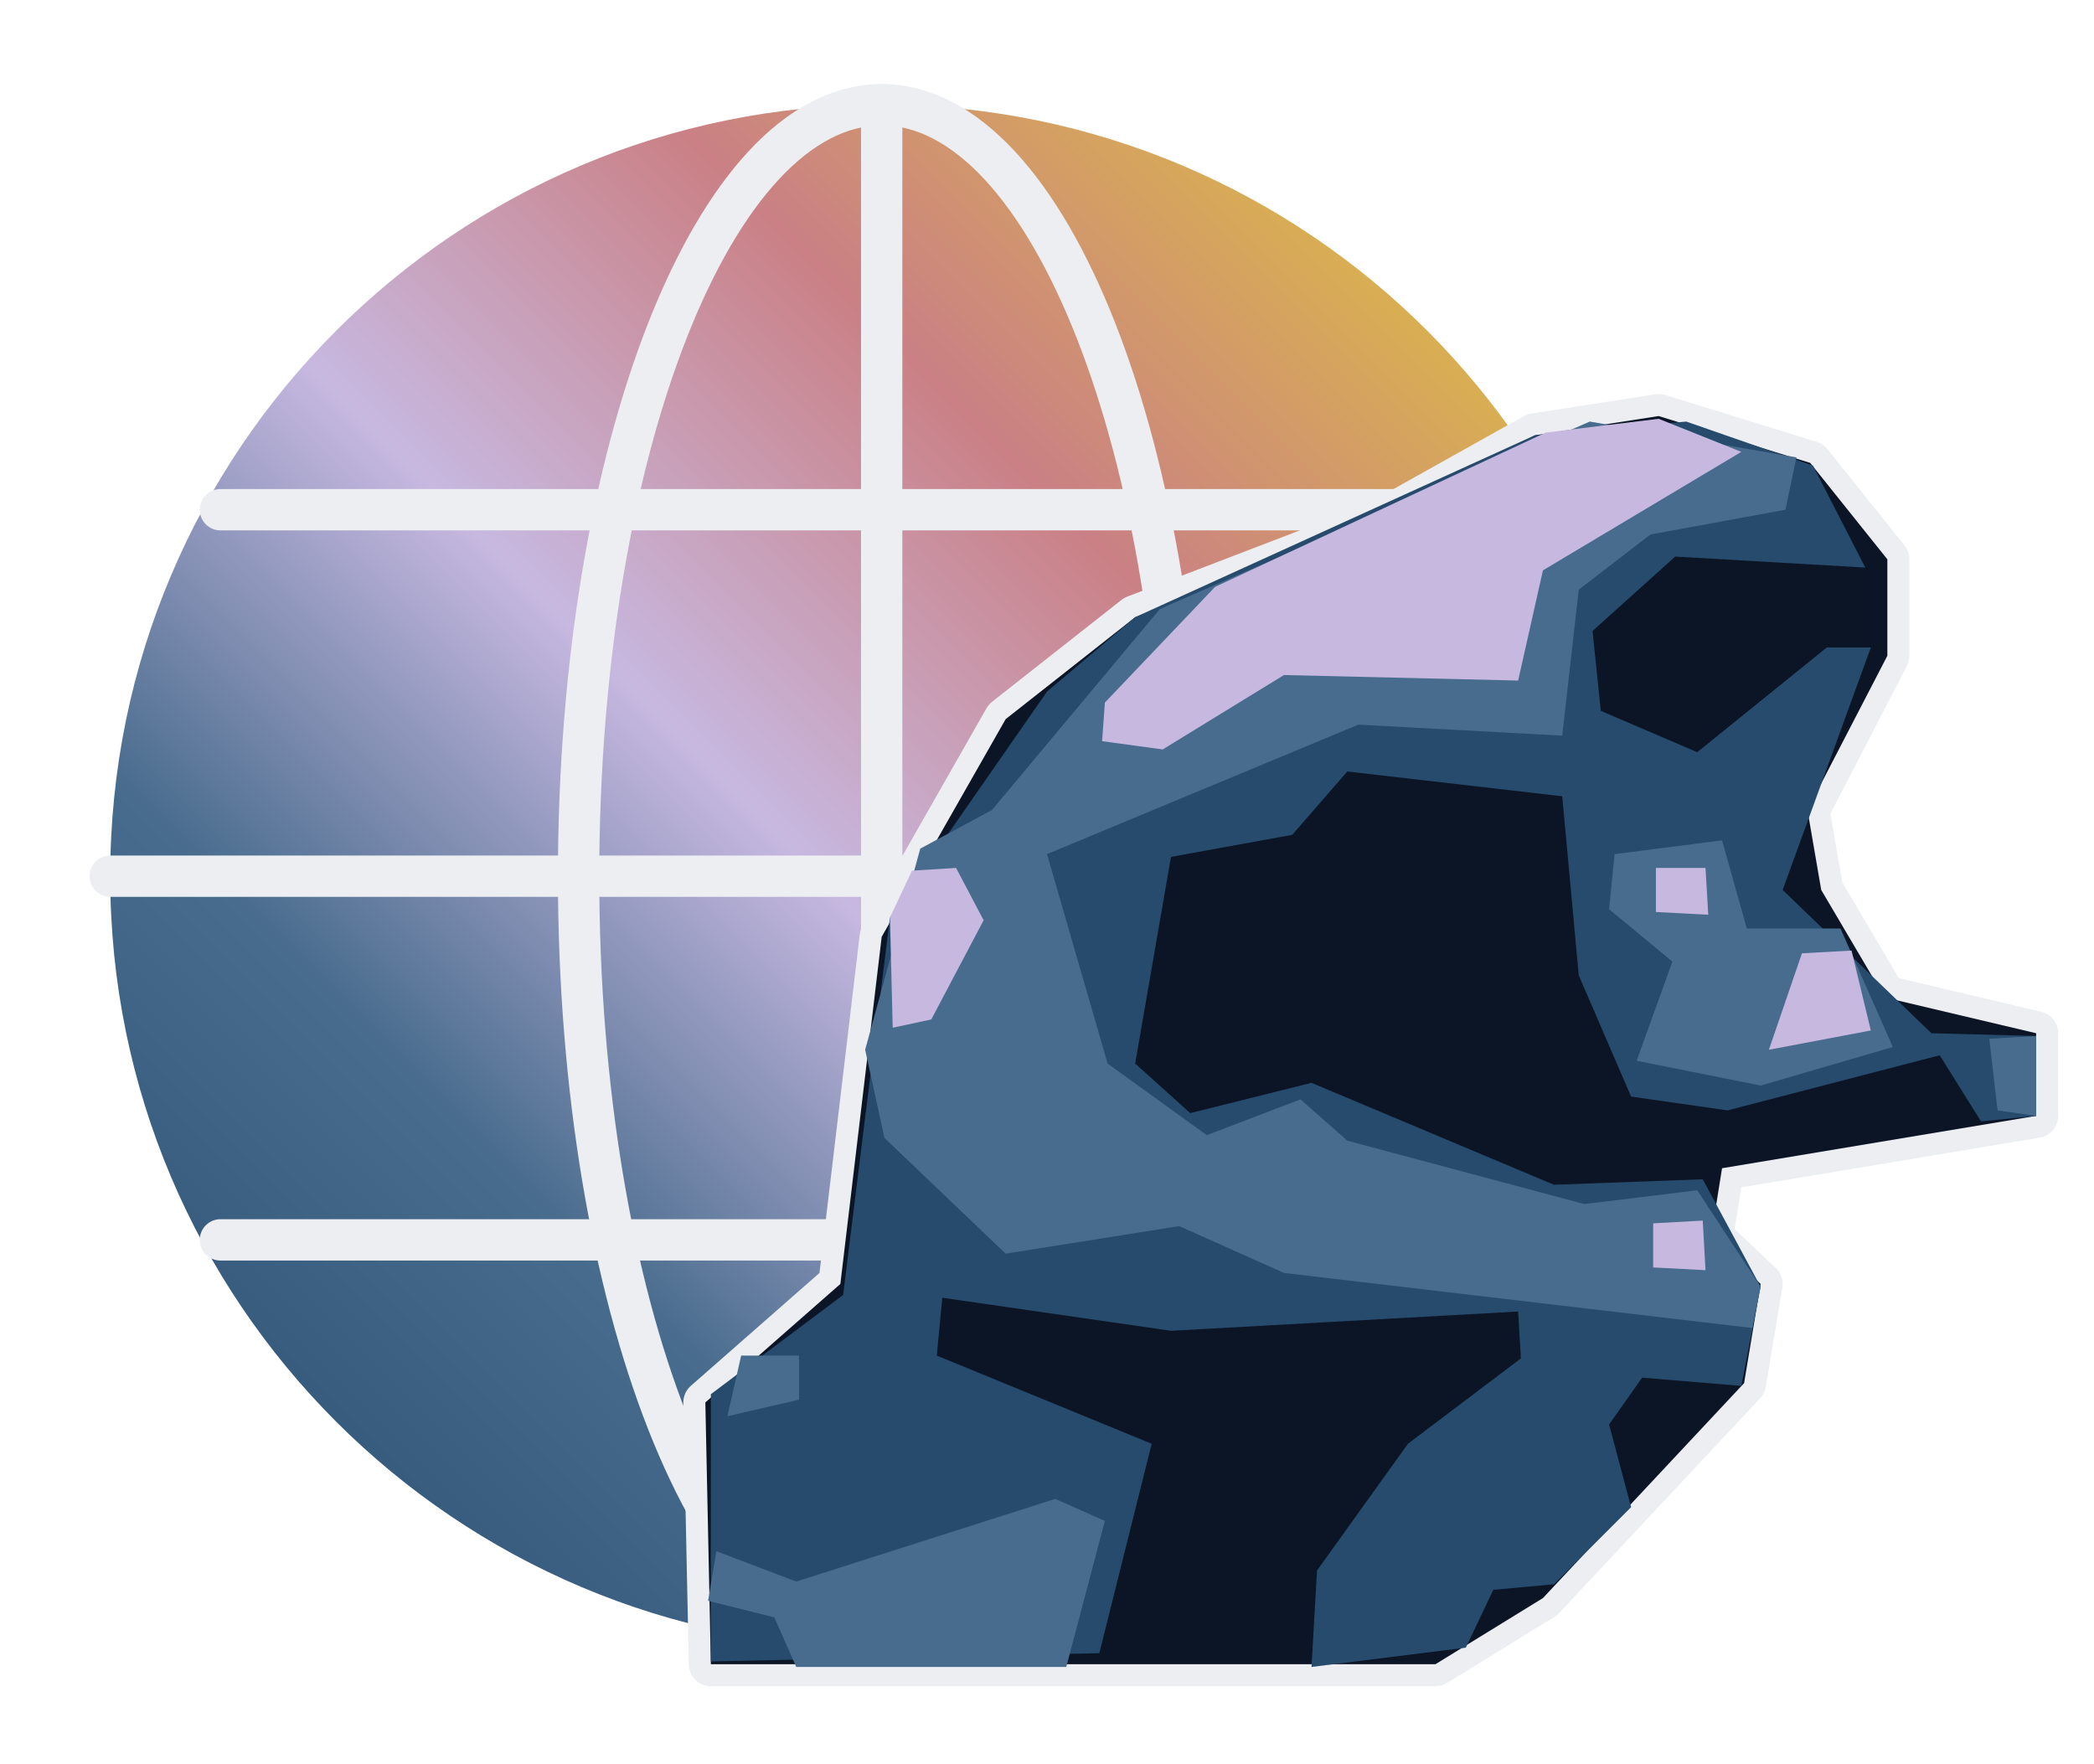
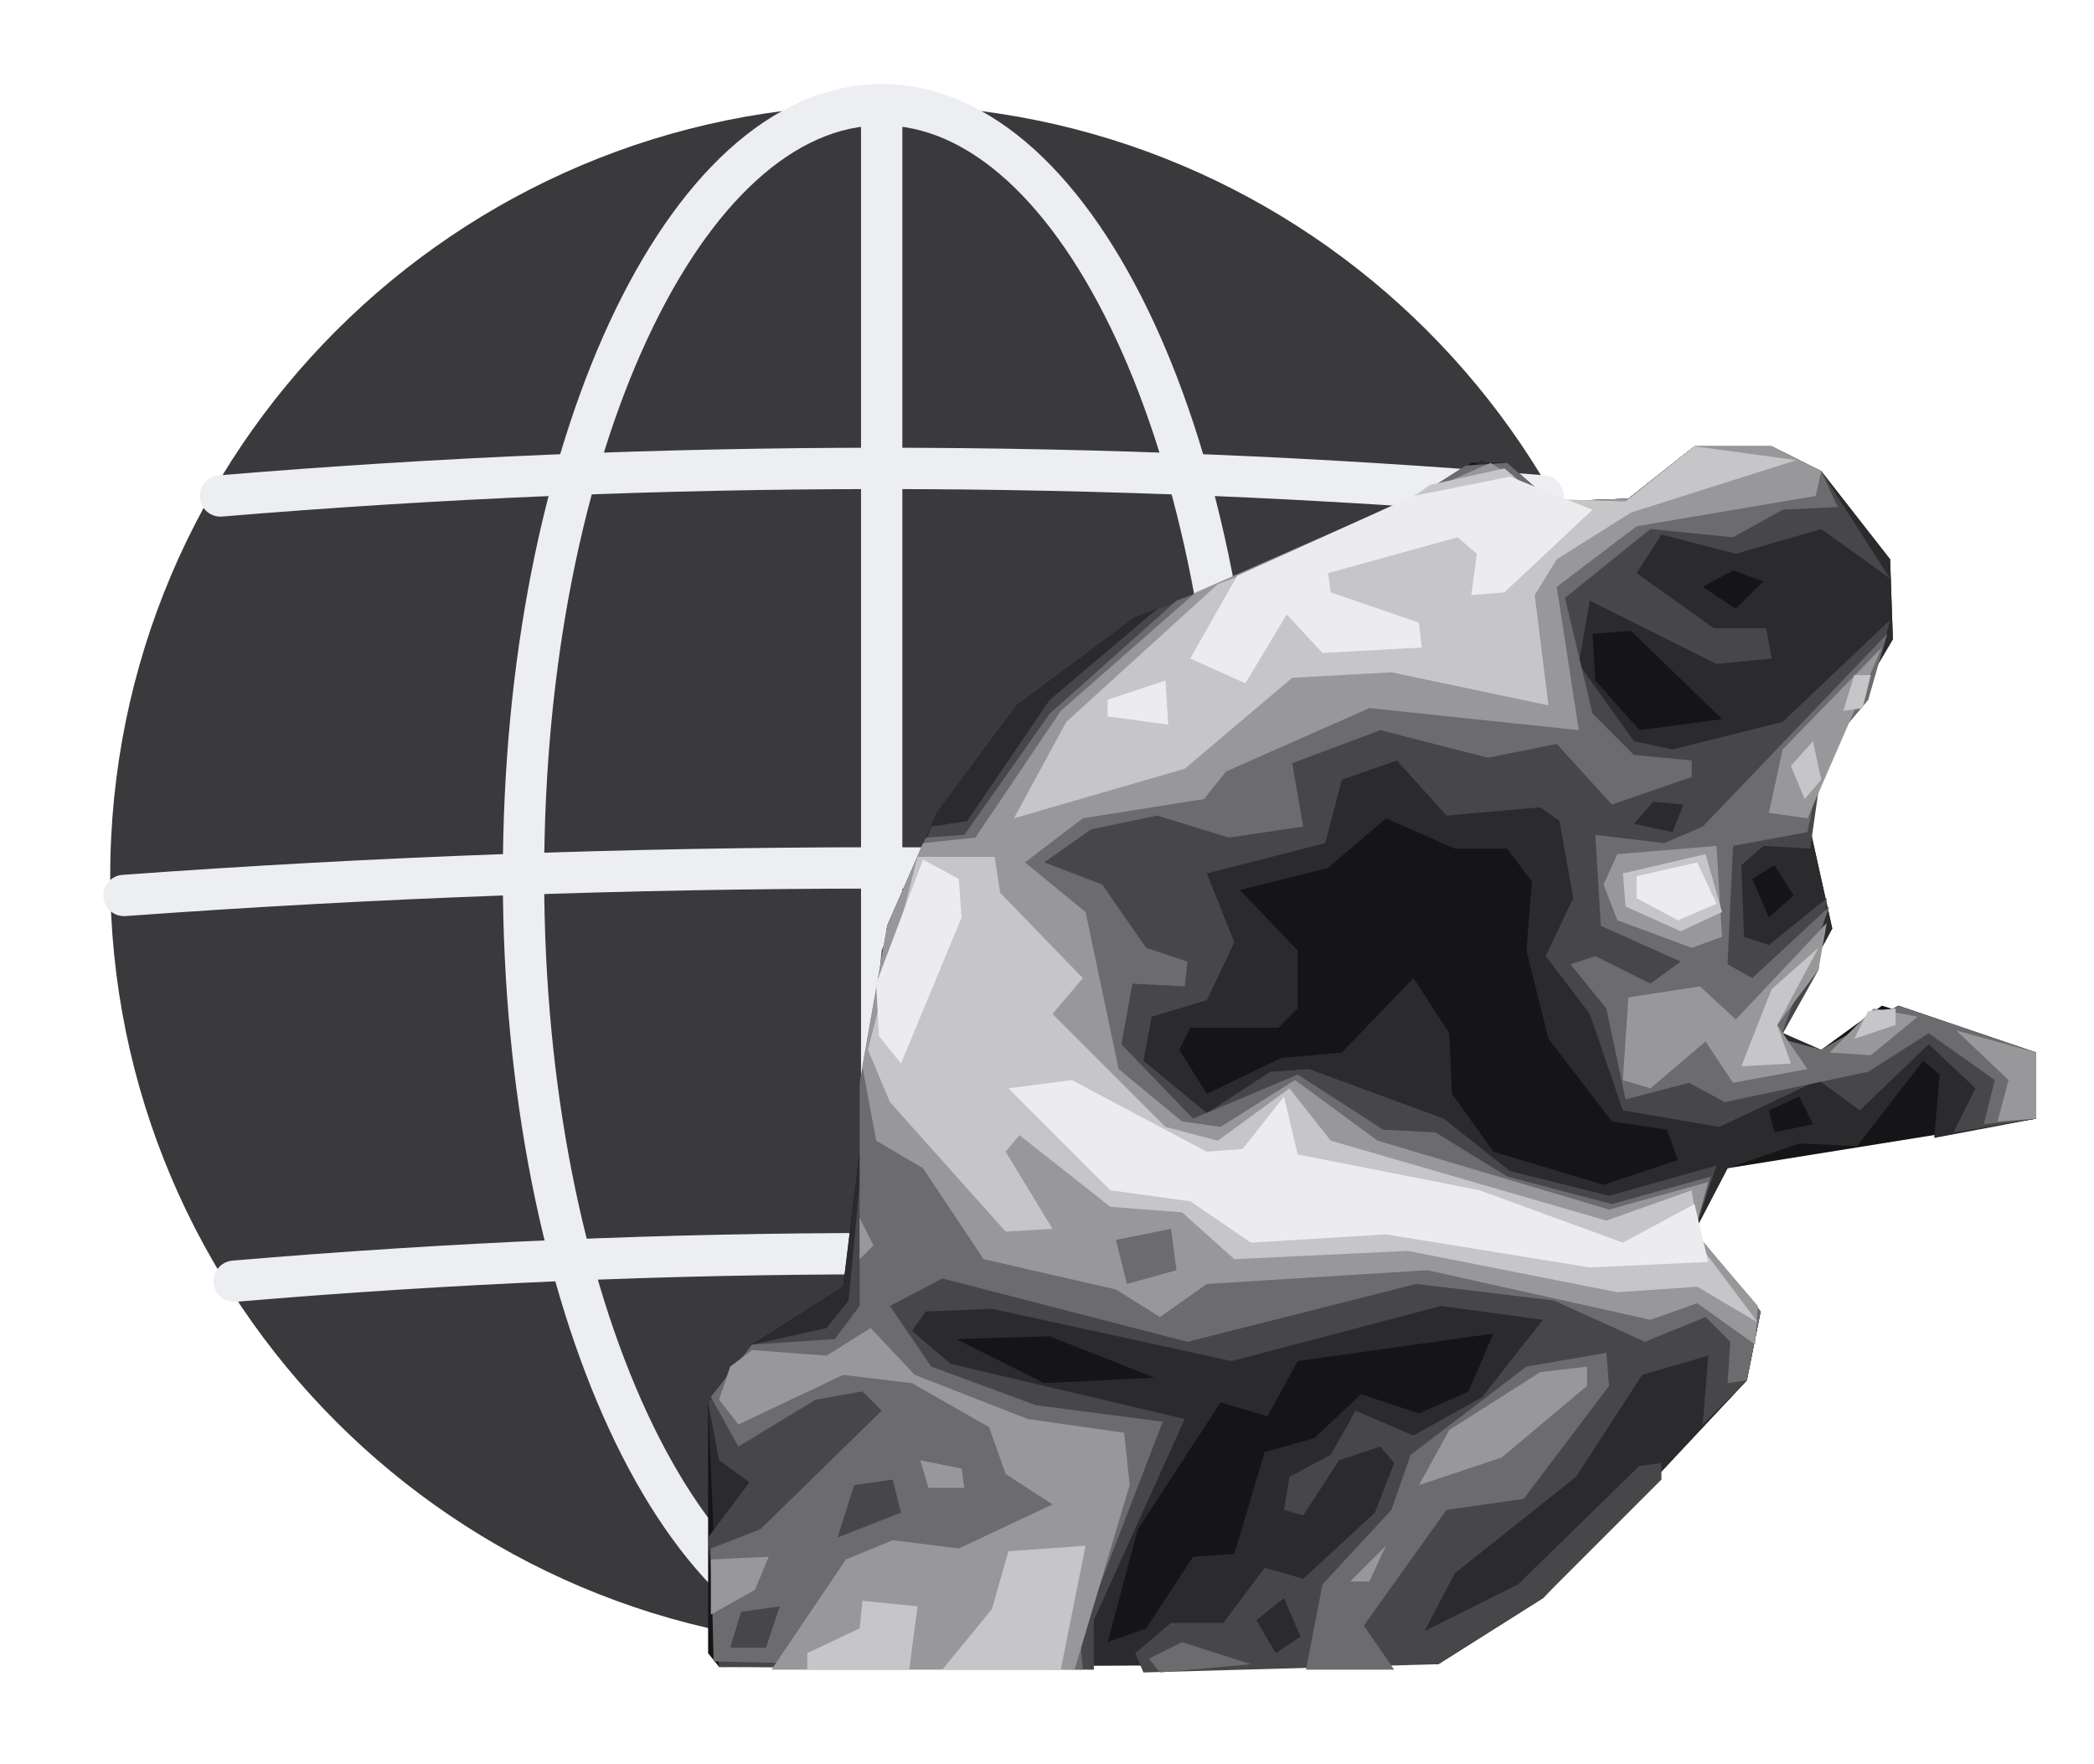
<svg xmlns="http://www.w3.org/2000/svg" viewBox="4 8 76 64" role="img" aria-label="Techopia">
-   <defs>
-     <linearGradient id="spectrum" x1="0" y1="1" x2="1" y2="0">
-       <stop offset="0" stop-color="#264B6D" />
-       <stop offset=".28" stop-color="#486C8D" />
-       <stop offset=".48" stop-color="#C7B8E0" />
-       <stop offset=".68" stop-color="#CA8085" />
-       <stop offset=".86" stop-color="#D9AF52" />
-       <stop offset="1" stop-color="#DCBF3E" />
-     </linearGradient>
-   </defs>
-   <circle cx="36" cy="39.8" r="28" fill="url(#spectrum)" />
+   <circle cx="36" cy="39.8" r="28" fill="#3a3a3d" />
  <g fill="none" stroke="#ECEEF1" stroke-width="1.5" stroke-linecap="round">
-     <ellipse cx="36" cy="39.8" rx="11" ry="28" />
+     <ellipse cx="36" cy="39.8" rx="13" ry="28" />
    <line x1="36" y1="11.8" x2="36" y2="67.8" />
-     <line x1="8" y1="39.8" x2="64" y2="39.8" />
-     <path d="M12 26.5H60" />
-     <path d="M12 53H60" />
+     <path d="M8.5 40.5 Q36 38.5 63.5 40.5" />
+     <path d="M12 26 Q36 24 60 26" />
+     <path d="M12.5 54.5 Q36 52.5 59.5 54.5" />
  </g>
  <g stroke-linejoin="round">
-     <path d="M69.7 24.8 L64.2 23.1 L59.7 23.8 L53.8 27.1 L45.2 30.4 L40.5 34.1 L36.0 42.0 L34.5 54.6 L29.6 58.9 L29.8 68.4 L56.1 68.4 L60.0 66.0 L67.3 58.2 L67.9 54.6 L66.1 52.9 L66.5 50.4 L77.9 48.5 L77.9 45.5 L72.4 44.2 L70.1 40.3 L69.6 37.4 L72.5 31.8 L72.5 28.3Z" fill="#0C1526" stroke="#ECEEF1" stroke-width="1.6" paint-order="stroke" />
-     <path d="M69.8 24.9 L65.2 23.3 L59.7 23.8 L45.2 30.4 L42.0 33.1 L36.3 41.3 L34.6 55.0 L29.8 58.6 L29.8 68.3 L43.9 68.0 L45.8 60.4 L38.0 57.2 L38.2 55.1 L46.5 56.3 L59.1 55.6 L59.2 57.3 L55.1 60.4 L51.8 65.0 L51.6 68.5 L57.2 67.8 L58.2 65.7 L60.4 65.5 L63.2 62.7 L62.4 59.7 L63.6 58.0 L67.2 58.3 L67.9 54.7 L65.8 50.8 L60.4 51.0 L51.6 47.3 L47.2 48.4 L45.2 46.6 L46.5 39.1 L50.9 38.3 L52.9 36.0 L60.7 36.9 L61.3 43.4 L63.2 47.8 L66.7 48.3 L74.4 46.3 L75.9 48.7 L77.9 48.5 L77.9 45.6 L74.1 45.5 L68.7 40.3 L71.9 31.5 L70.3 31.5 L65.6 35.3 L62.1 33.8 L61.8 30.9 L64.8 28.2 L71.7 28.6Z" fill="#264B6D" />
-     <path d="M44.1 63.2 L42.3 62.4 L32.9 65.4 L30.0 64.3 L29.7 66.1 L32.1 66.7 L32.9 68.5 L42.7 68.5Z M33.0 57.2 L30.9 57.2 L30.4 59.4 L33.0 58.8Z M76.2 45.7 L76.5 48.3 L77.9 48.5 L77.9 45.6Z M62.6 39.0 L62.4 41.0 L64.7 42.9 L63.4 46.5 L67.9 47.4 L72.7 46.0 L70.8 41.7 L67.4 41.7 L66.5 38.5Z M69.2 24.6 L61.7 23.3 L46.1 30.1 L40.0 37.4 L37.4 38.8 L35.4 46.1 L36.1 49.3 L40.5 53.5 L46.8 52.5 L50.6 54.2 L67.6 56.2 L67.9 54.7 L65.6 51.2 L61.5 51.7 L52.9 49.4 L51.2 47.9 L47.8 49.2 L44.2 46.6 L42.0 39.0 L53.3 34.3 L60.7 34.7 L61.3 29.4 L63.9 27.4 L68.8 26.5Z" fill="#486C8D" />
-     <path d="M64.0 52.4 L64.0 54.0 L65.9 54.1 L65.8 52.3Z M71.2 42.5 L69.4 42.6 L68.2 46.1 L71.9 45.4Z M38.7 39.5 L37.1 39.6 L36.3 41.3 L36.4 45.3 L37.8 45.0 L39.7 41.4Z M64.1 39.5 L64.1 41.1 L66.0 41.2 L65.9 39.5Z M67.2 24.4 L64.2 23.2 L60.1 23.7 L48.1 29.3 L44.1 33.5 L44.0 34.9 L46.2 35.2 L50.6 32.5 L59.1 32.7 L60.0 28.7Z" fill="#C7B8E0" />
+     <path d="M70.1 25.1 L68.3 24.2 L65.5 24.2 L63.1 26.1 L60.3 26.2 L58.7 24.8 L57.4 24.8 L53.6 27.2 L45.2 30.4 L40.9 33.6 L38.0 37.5 L36.2 41.6 L34.6 54.7 L31.3 56.8 L29.7 58.9 L29.7 68.0 L30.1 68.5 L56.2 68.4 L60.0 66.0 L67.4 58.1 L67.9 55.6 L65.5 52.7 L66.7 50.4 L77.9 48.6 L77.9 46.2 L72.3 44.5 L70.1 46.1 L69.1 46.1 L68.5 45.4 L70.5 41.7 L69.7 38.1 L70.1 35.6 L72.7 31.2 L72.6 28.3Z" fill="#151517" />
+     <path d="M70.1 25.1 L68.3 24.2 L65.5 24.2 L63.1 26.1 L60.3 26.2 L57.8 24.7 L53.6 27.2 L45.2 30.4 L40.9 33.6 L38.0 37.5 L36.2 41.6 L34.6 54.7 L31.3 56.8 L29.7 58.9 L30.1 68.5 L56.2 68.4 L60.0 66.0 L67.4 58.1 L67.9 55.6 L65.5 52.7 L66.7 50.4 L69.3 49.5 L71.4 49.6 L73.8 46.5 L74.4 47.0 L74.2 49.3 L77.9 48.6 L77.9 46.2 L72.9 44.5 L70.1 46.1 L68.5 45.4 L70.5 41.7 L69.7 38.1 L70.1 35.6 L72.7 31.2 L72.6 28.3Z M58.2 56.4 L57.3 58.5 L55.5 59.3 L53.4 58.6 L51.7 60.2 L49.9 60.7 L48.8 64.4 L47.3 64.5 L45.6 67.1 L44.2 67.6 L45.3 63.5 L48.3 58.9 L50.0 59.4 L51.1 57.4Z M38.7 56.6 L42.1 56.5 L45.9 58.0 L41.9 58.2Z M69.3 47.8 L69.8 48.8 L68.4 49.1 L68.2 48.3Z M68.4 39.4 L69.1 40.5 L68.2 41.3 L67.6 39.9Z M49.0 40.3 L52.2 39.5 L54.3 37.7 L56.8 38.8 L58.7 38.8 L59.6 40.0 L59.4 42.5 L60.2 45.7 L62.5 48.7 L64.5 49.0 L64.9 50.1 L62.2 51.0 L58.2 49.8 L56.7 47.7 L56.6 45.5 L55.3 43.5 L52.7 46.2 L50.5 46.4 L47.8 47.7 L46.8 46.1 L47.2 45.3 L50.4 45.3 L51.1 44.6 L51.1 42.5Z M61.8 31.0 L63.2 30.9 L66.5 34.1 L63.5 34.5 L61.9 32.7Z M65.8 29.3 L66.9 28.7 L68.0 29.1 L67.0 30.1Z" fill="#2b2b2e" />
+     <path d="M70.1 25.1 L68.3 24.2 L65.5 24.2 L63.1 26.1 L60.3 26.2 L58.7 24.8 L57.2 24.9 L53.6 27.2 L46.0 30.1 L42.1 33.4 L39.1 37.8 L37.8 38.0 L36.0 42.5 L34.8 55.2 L34.0 56.2 L31.3 56.8 L29.7 58.9 L30.1 61.0 L31.2 61.8 L29.7 63.8 L30.1 68.5 L43.7 68.6 L43.7 66.8 L47.0 59.5 L38.5 57.5 L37.1 56.3 L37.6 55.6 L40.0 55.5 L48.7 57.4 L56.3 55.4 L60.0 55.9 L57.8 58.7 L55.3 60.1 L53.2 59.2 L52.3 60.8 L50.8 61.6 L50.6 62.8 L51.3 63.0 L52.6 61.0 L54.1 60.5 L54.6 61.1 L53.9 62.9 L51.3 65.3 L49.9 64.9 L48.4 66.9 L46.5 66.9 L45.2 68.0 L45.5 68.7 L56.2 68.4 L60.0 66.0 L64.3 61.7 L64.3 61.1 L63.5 61.2 L59.1 65.5 L55.7 67.2 L56.8 65.1 L61.2 61.6 L63.6 57.9 L66.0 57.2 L65.8 59.7 L67.4 58.1 L67.9 55.6 L65.5 52.7 L66.3 50.3 L62.4 51.4 L58.8 50.5 L56.4 48.6 L51.5 46.8 L50.1 46.9 L47.8 48.4 L45.5 46.5 L45.8 44.9 L47.8 44.3 L48.8 42.2 L47.8 39.7 L52.1 38.6 L52.7 36.3 L54.7 35.6 L56.5 37.6 L59.9 37.3 L60.6 37.8 L61.1 40.6 L60.1 42.7 L61.7 44.8 L62.9 48.3 L66.4 48.9 L70.0 47.2 L71.5 48.3 L74.0 45.9 L75.7 47.5 L74.9 49.1 L77.9 48.6 L77.9 46.2 L72.9 44.5 L70.1 46.1 L68.6 45.7 L70.0 43.2 L70.3 40.6 L68.2 42.3 L67.3 42.0 L67.2 39.4 L68.0 38.7 L69.7 38.8 L70.2 35.3 L71.8 33.4 L72.6 30.5 L68.7 34.2 L64.7 35.2 L63.3 34.9 L61.3 32.1 L61.7 29.8 L66.3 32.1 L68.3 31.9 L68.1 30.8 L66.2 30.8 L63.4 28.8 L64.3 27.4 L67.0 28.1 L70.1 27.2 L72.6 29.0Z M50.6 66.0 L51.2 67.4 L50.3 68.0 L49.6 66.8Z M65.1 37.2 L64.7 38.2 L63.3 37.9 L64.0 37.1Z" fill="#47474a" />
+     <path d="M45.7 68.2 L46.1 68.7 L49.4 68.4 L46.9 67.6Z M62.3 57.1 L59.4 57.6 L55.2 60.8 L54.5 62.8 L52.0 65.5 L51.4 68.6 L54.6 68.6 L53.5 67.0 L56.5 62.8 L59.3 62.4 L62.4 58.3Z M72.5 31.0 L65.8 38.0 L64.4 38.6 L61.9 38.3 L62.1 41.6 L65.0 42.9 L63.9 43.7 L61.9 42.7 L61.0 43.0 L62.3 44.6 L63.0 47.9 L65.3 47.3 L66.6 48.0 L71.8 46.9 L74.0 45.5 L76.4 47.2 L76.0 48.8 L77.9 48.6 L77.9 46.2 L72.9 44.5 L70.1 46.1 L68.6 45.7 L70.4 40.9 L67.6 43.5 L66.7 43.0 L66.9 38.7 L69.6 38.2 L70.2 35.3 L71.8 33.4Z M70.1 25.1 L68.3 24.2 L65.5 24.2 L63.1 26.1 L60.3 26.2 L58.7 24.8 L57.2 24.9 L53.6 27.2 L46.7 29.8 L42.1 33.9 L39.0 38.3 L37.6 38.4 L36.2 41.6 L35.2 47.3 L35.2 55.4 L34.3 56.6 L31.3 56.8 L29.8 58.7 L30.8 60.5 L33.6 58.8 L35.3 58.5 L36.0 59.2 L31.6 63.5 L29.8 64.2 L29.9 68.3 L43.3 68.6 L43.2 67.4 L46.2 59.6 L41.6 59.0 L37.8 57.6 L36.3 55.4 L38.2 54.4 L47.1 56.7 L55.4 54.6 L60.4 55.2 L63.7 56.7 L65.9 55.8 L66.8 56.7 L66.7 58.2 L67.4 58.1 L67.9 55.6 L65.5 52.7 L66.1 50.7 L62.5 51.7 L58.7 50.7 L56.1 49.1 L54.2 49.0 L51.1 47.0 L47.3 48.6 L44.7 45.9 L45.1 43.7 L47.0 43.8 L47.1 42.9 L45.6 42.4 L44.0 40.1 L41.9 39.3 L43.6 38.1 L46.0 37.6 L48.6 38.4 L51.3 38.0 L50.9 35.7 L54.1 34.5 L58.0 35.5 L60.5 35.0 L62.5 37.2 L65.4 36.2 L65.4 35.6 L63.3 35.4 L61.8 33.9 L60.8 29.7 L63.9 27.2 L66.9 27.5 L68.7 26.5 L70.7 26.4Z M32.3 66.3 L31.8 67.8 L30.5 67.8 L30.9 66.5Z M36.4 61.7 L36.7 62.9 L34.4 63.8 L35.0 61.9Z" fill="#6c6c6f" />
+     <path d="M31.9 64.5 L29.8 64.6 L29.8 66.6 L31.4 65.7Z M54.3 64.1 L53.0 65.4 L53.7 65.4Z M37.4 61.0 L37.7 62.0 L39.0 62.0 L38.9 61.3Z M61.6 57.6 L59.9 57.8 L56.6 59.9 L55.5 61.9 L58.5 60.9 L61.6 58.3Z M30.5 57.6 L30.1 58.8 L30.8 59.7 L34.6 57.9 L37.1 58.2 L39.9 59.8 L40.5 61.5 L42.2 62.6 L38.8 64.2 L36.4 63.9 L34.7 64.6 L32.0 68.6 L43.0 68.6 L45.0 61.9 L44.8 60.0 L41.3 59.5 L37.2 57.9 L35.6 56.2 L34.0 57.2 L31.3 57.0Z M35.2 52.2 L35.2 53.7 L35.7 53.2Z M75.0 45.4 L76.9 47.2 L76.5 48.7 L77.9 48.6 L77.9 46.2Z M73.6 44.9 L72.0 44.6 L70.4 46.2 L71.9 46.3Z M70.3 41.5 L67.0 45.0 L65.7 43.8 L63.1 44.2 L62.9 47.2 L63.9 47.5 L65.9 45.8 L66.9 47.3 L69.6 46.8 L68.5 45.2 L70.0 43.2Z M62.7 39.0 L62.2 40.1 L62.7 41.4 L65.4 42.4 L66.5 42.0 L66.3 38.7Z M72.3 31.5 L68.7 35.2 L68.2 37.5 L69.6 37.7Z M70.1 25.1 L68.3 24.2 L65.5 24.2 L63.1 26.1 L60.3 26.2 L58.1 24.8 L47.4 29.5 L42.5 33.8 L39.4 38.4 L37.5 38.6 L36.2 41.6 L35.3 46.7 L35.8 49.4 L37.5 50.4 L39.7 53.7 L44.5 54.8 L46.1 55.8 L47.8 54.6 L55.8 54.1 L63.9 55.9 L65.6 55.3 L67.7 56.8 L67.8 55.4 L65.5 52.7 L66.0 50.9 L62.4 51.9 L54.0 49.4 L51.0 47.2 L48.3 48.9 L46.9 48.7 L44.6 46.8 L43.4 41.1 L41.2 39.3 L43.3 37.7 L47.7 37.0 L48.5 36.0 L53.7 33.7 L61.3 34.5 L60.5 29.3 L63.4 27.1 L69.9 26.0Z M46.5 52.6 L46.7 54.1 L44.9 54.6 L44.5 53.0Z" fill="#98989b" />
+     <path d="M37.3 66.3 L35.3 66.1 L35.2 67.1 L33.3 68.0 L33.3 68.6 L37.0 68.6Z M43.4 64.1 L40.6 64.3 L40.0 66.4 L38.2 68.6 L42.5 68.6Z M72.8 44.6 L71.8 44.7 L71.3 45.7 L72.8 45.2Z M70.0 42.4 L68.3 43.9 L67.2 46.7 L69.0 46.6 L68.5 45.2Z M62.9 39.7 L63.0 40.9 L65.0 41.8 L66.5 41.1 L65.9 39.0Z M37.3 39.1 L35.5 46.1 L36.3 48.0 L40.5 52.7 L42.2 52.6 L40.5 49.8 L41.0 49.2 L44.3 51.8 L46.9 52.0 L48.8 53.7 L55.1 53.4 L62.7 54.9 L65.6 54.7 L67.8 56.0 L65.7 53.2 L65.4 51.2 L62.3 52.3 L52.3 49.4 L50.8 47.5 L48.2 49.4 L46.3 48.9 L42.2 44.8 L43.3 43.5 L40.3 40.4 L40.1 39.1Z M69.8 34.9 L69.0 35.8 L69.5 37.0 L70.1 36.3Z M71.9 32.5 L71.3 32.5 L70.9 33.8 L71.6 33.7Z M69.2 24.7 L65.5 24.2 L63.0 26.2 L59.9 26.1 L58.6 25.0 L55.9 25.6 L53.6 27.2 L48.2 29.2 L42.7 34.2 L40.8 37.7 L47.0 35.9 L50.9 32.6 L54.5 32.4 L60.2 33.6 L59.7 29.6 L60.5 28.3 L63.2 26.6Z" fill="#c6c6c9" />
+     <path d="M40.6 47.5 L44.3 51.2 L47.2 51.6 L49.4 53.1 L54.3 52.8 L61.7 54.0 L66.0 53.8 L65.5 51.7 L62.9 53.1 L57.7 51.2 L51.1 49.9 L50.6 47.8 L49.1 49.7 L47.8 49.8 L42.9 47.2Z M63.4 39.8 L63.4 40.6 L64.9 41.4 L66.3 40.8 L65.6 39.3Z M37.5 39.2 L35.8 43.7 L35.9 45.6 L36.7 46.6 L38.9 41.3 L38.8 39.9Z M44.2 33.4 L44.2 34.0 L46.4 34.3 L46.3 32.7Z M61.8 26.5 L58.8 25.3 L55.3 26.0 L48.9 28.9 L47.2 31.9 L49.2 32.8 L50.7 30.3 L52.0 31.7 L55.6 31.5 L55.5 30.6 L52.3 29.5 L52.2 28.8 L56.9 27.5 L57.6 28.1 L57.4 29.6 L58.6 29.5Z" fill="#ececee" />
  </g>
</svg>
